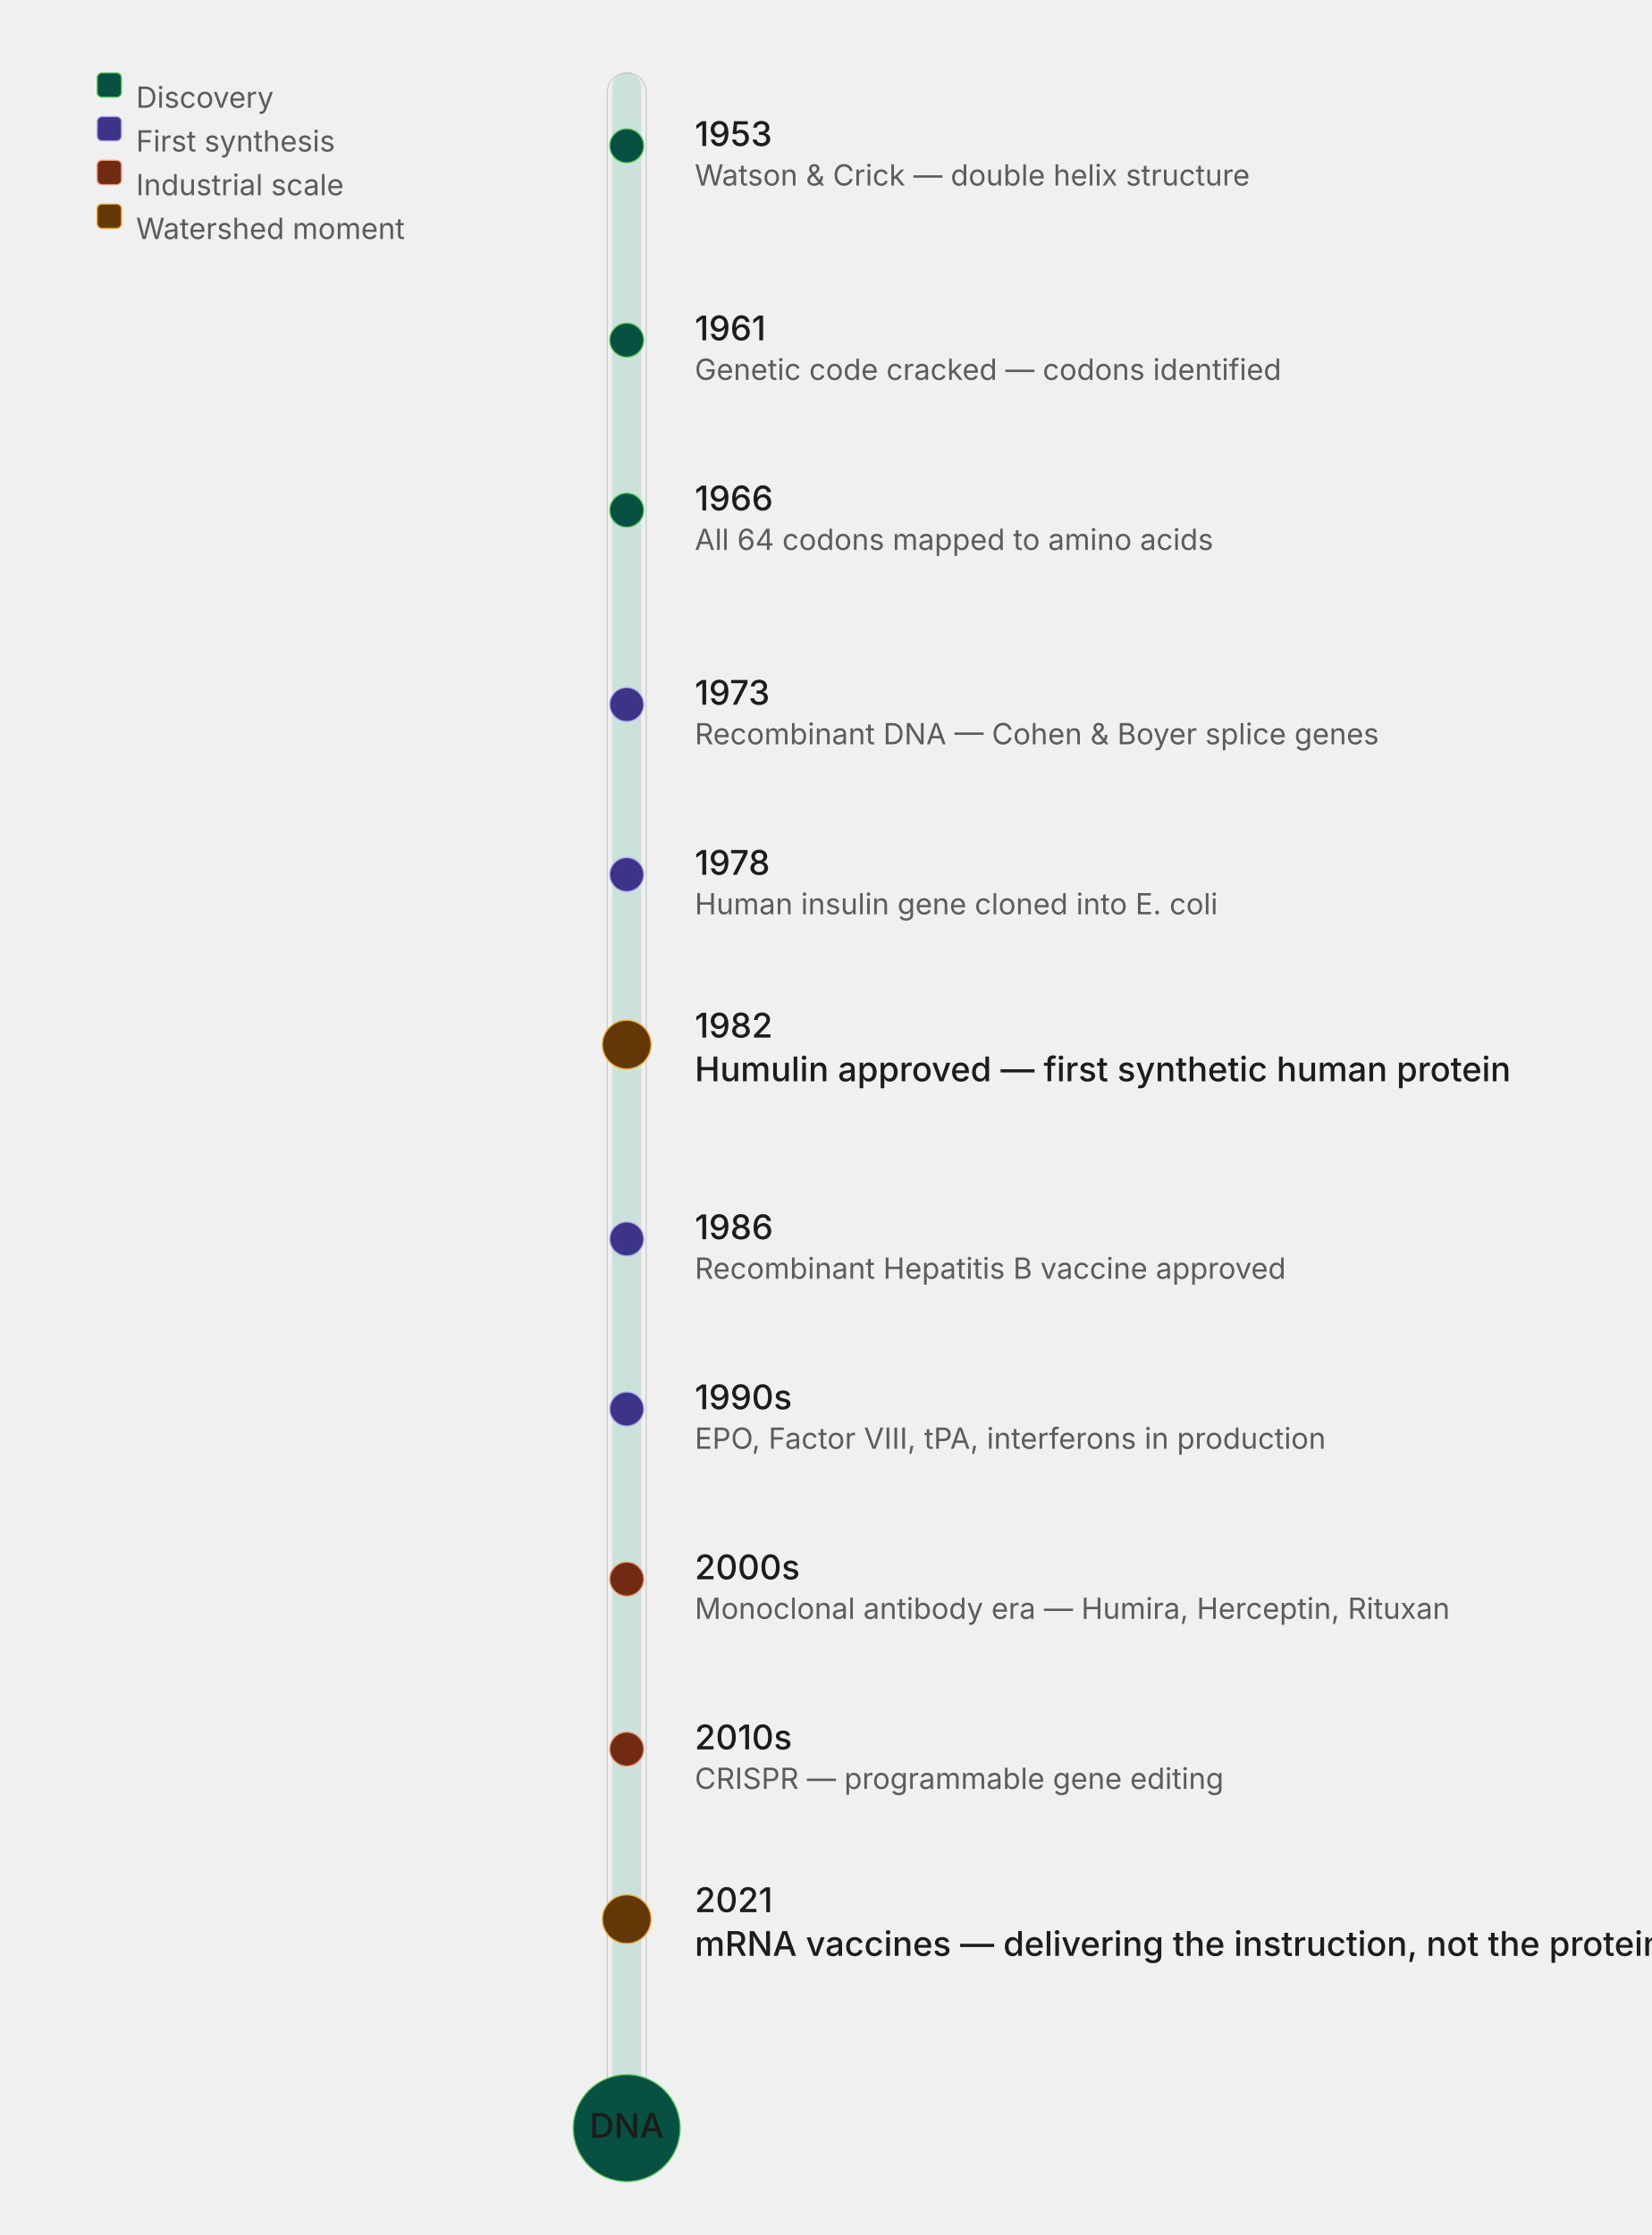
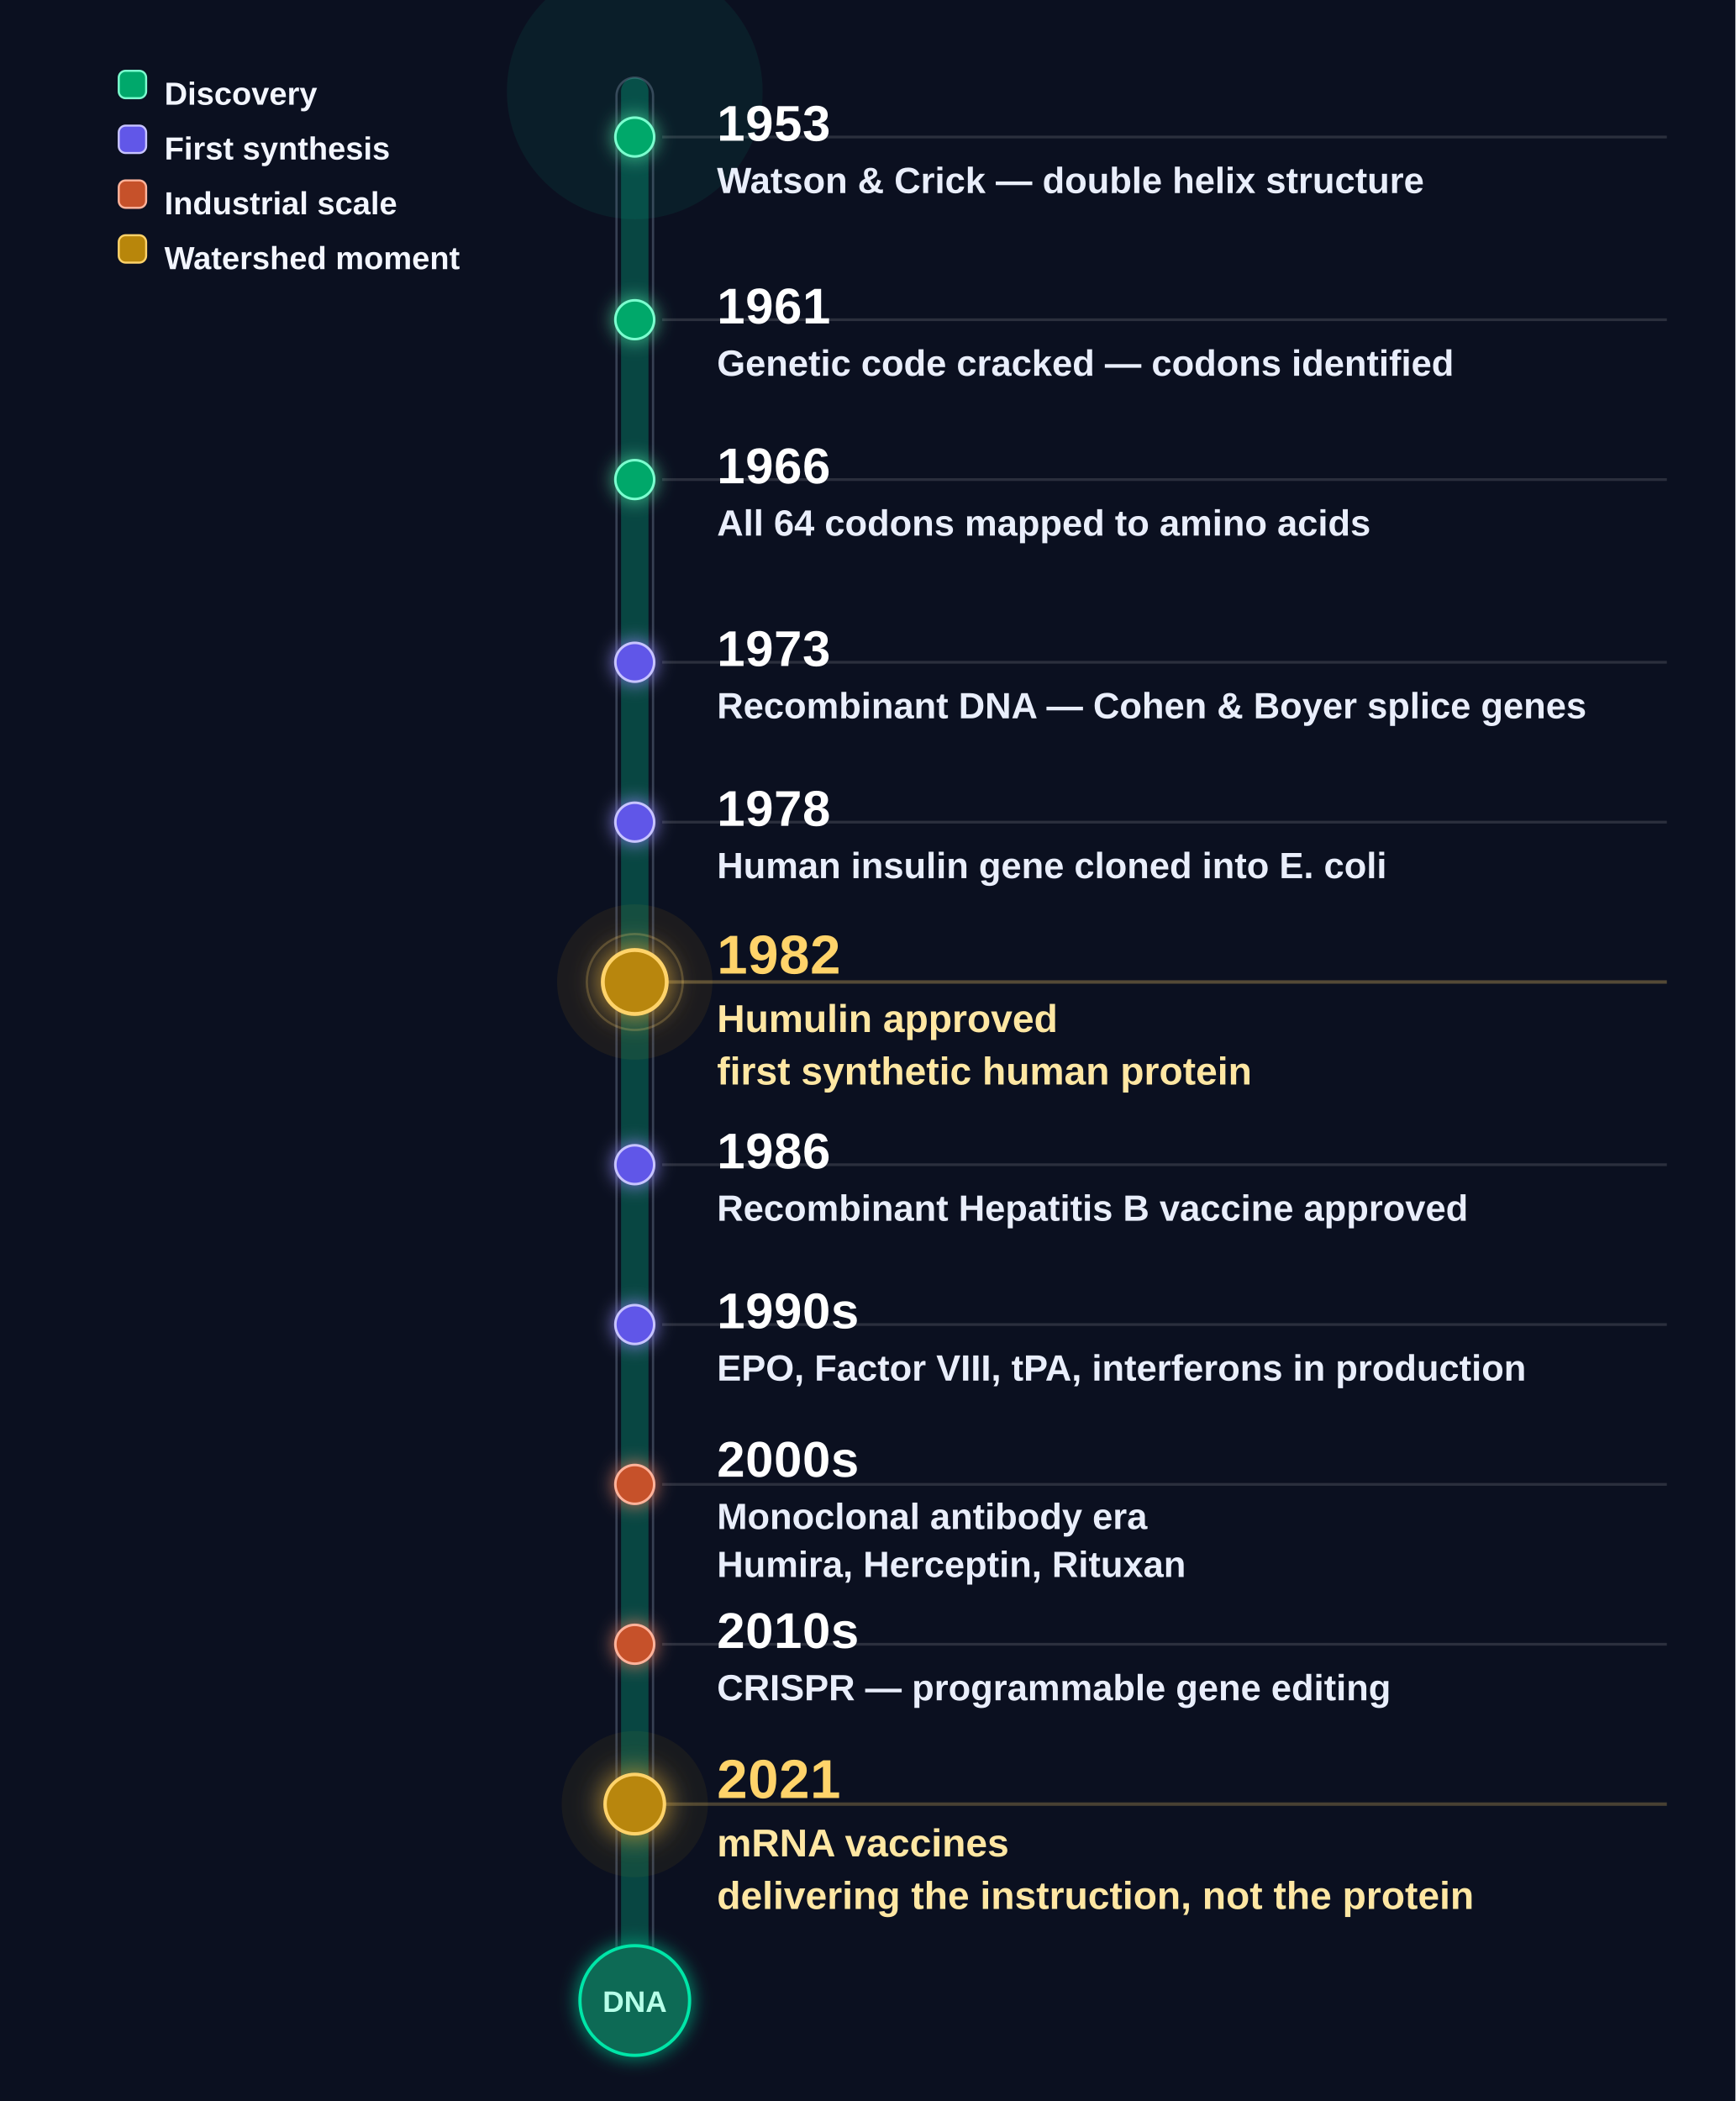
- <svg xmlns="http://www.w3.org/2000/svg" width="100%" viewBox="0 0 680 920" role="img">
+ <svg xmlns="http://www.w3.org/2000/svg" width="760" height="920" viewBox="0 0 760 920" preserveAspectRatio="xMidYMid meet" role="img">
+   <rect width="760" height="920" fill="#0B1020" />
  <defs>
+     <filter id="softGlow" x="-80%" y="-80%" width="260%" height="260%">
+       <feGaussianBlur stdDeviation="4" result="blur" />
+       <feMerge>
+         <feMergeNode in="blur" />
+         <feMergeNode in="SourceGraphic" />
+       </feMerge>
+     </filter>
+     <filter id="goldGlow" x="-100%" y="-100%" width="300%" height="300%">
+       <feGaussianBlur stdDeviation="6" result="blur" />
+       <feMerge>
+         <feMergeNode in="blur" />
+         <feMergeNode in="SourceGraphic" />
+       </feMerge>
+     </filter>
    <style>
-     text { font-family: -apple-system, BlinkMacSystemFont, "Segoe UI", sans-serif; }
-     .year { font-size: 14px; font-weight: 500; fill: #1c1c1a; }
-     .desc { font-size: 12px; fill: #1c1c1a; opacity: 0.7; }
+     text { font-family: -apple-system, BlinkMacSystemFont, "Segoe UI", Arial, sans-serif; }
+     .year { font-size: 22px; font-weight: 850; fill: #FFFFFF; letter-spacing: 0.25px; }
+     .desc { font-size: 16px; font-weight: 600; fill: #EEF3FF; opacity: 0.98; }
+     .legend { font-size: 14px; font-weight: 700; fill: #F3F6FF; }
+     .goldYear { font-size: 24px; font-weight: 900; fill: #FFD36A; letter-spacing: 0.25px; }
+     .goldDesc { font-size: 17px; font-weight: 850; fill: #FFE7A3; }
+     .guide { stroke: #FFFFFF; stroke-width: 1.2; opacity: 0.13; }
  </style>
  </defs>
-   <rect x="250" y="30" width="16" height="840" rx="8" fill="none" stroke="rgba(0,0,0,0.15)" stroke-width="0.5" />
-   <rect x="252" y="30" width="12" height="840" rx="6" fill="#1D9E75" opacity="0.18" />
-   <circle cx="258" cy="876" r="22" fill="#085041" stroke="#5dca5d" stroke-width="0.5" />
-   <text x="258" y="880" text-anchor="middle" class="year" style="text-anchor:middle;">DNA</text>
-   <circle cx="258" cy="60" r="7" fill="#085041" stroke="#5dca5d" stroke-width="0.5" />
-   <text x="286" y="55" dominant-baseline="central" class="year">1953</text>
-   <text x="286" y="72" dominant-baseline="central" class="desc">Watson &amp; Crick — double helix structure</text>
-   <circle cx="258" cy="140" r="7" fill="#085041" stroke="#5dca5d" stroke-width="0.5" />
-   <text x="286" y="135" dominant-baseline="central" class="year">1961</text>
-   <text x="286" y="152" dominant-baseline="central" class="desc">Genetic code cracked — codons identified</text>
-   <circle cx="258" cy="210" r="7" fill="#085041" stroke="#5dca5d" stroke-width="0.5" />
-   <text x="286" y="205" dominant-baseline="central" class="year">1966</text>
-   <text x="286" y="222" dominant-baseline="central" class="desc">All 64 codons mapped to amino acids</text>
-   <circle cx="258" cy="290" r="7" fill="#3c3489" stroke="#afa9ec" stroke-width="0.5" />
-   <text x="286" y="285" dominant-baseline="central" class="year">1973</text>
-   <text x="286" y="302" dominant-baseline="central" class="desc">Recombinant DNA — Cohen &amp; Boyer splice genes</text>
-   <circle cx="258" cy="360" r="7" fill="#3c3489" stroke="#afa9ec" stroke-width="0.5" />
-   <text x="286" y="355" dominant-baseline="central" class="year">1978</text>
-   <text x="286" y="372" dominant-baseline="central" class="desc">Human insulin gene cloned into E. coli</text>
-   <circle cx="258" cy="430" r="10" fill="#633806" stroke="#efa727" stroke-width="0.5" />
-   <text x="286" y="422" dominant-baseline="central" class="year">1982</text>
-   <text x="286" y="440" dominant-baseline="central" class="year">Humulin approved — first synthetic human protein</text>
-   <circle cx="258" cy="510" r="7" fill="#3c3489" stroke="#afa9ec" stroke-width="0.5" />
-   <text x="286" y="505" dominant-baseline="central" class="year">1986</text>
-   <text x="286" y="522" dominant-baseline="central" class="desc">Recombinant Hepatitis B vaccine approved</text>
-   <circle cx="258" cy="580" r="7" fill="#3c3489" stroke="#afa9ec" stroke-width="0.5" />
-   <text x="286" y="575" dominant-baseline="central" class="year">1990s</text>
-   <text x="286" y="592" dominant-baseline="central" class="desc">EPO, Factor VIII, tPA, interferons in production</text>
-   <circle cx="258" cy="650" r="7" fill="#712b13" stroke="#f0997b" stroke-width="0.5" />
-   <text x="286" y="645" dominant-baseline="central" class="year">2000s</text>
-   <text x="286" y="662" dominant-baseline="central" class="desc">Monoclonal antibody era — Humira, Herceptin, Rituxan</text>
-   <circle cx="258" cy="720" r="7" fill="#712b13" stroke="#f0997b" stroke-width="0.5" />
-   <text x="286" y="715" dominant-baseline="central" class="year">2010s</text>
-   <text x="286" y="732" dominant-baseline="central" class="desc">CRISPR — programmable gene editing</text>
-   <circle cx="258" cy="790" r="10" fill="#633806" stroke="#efa727" stroke-width="0.5" />
-   <text x="286" y="782" dominant-baseline="central" class="year">2021</text>
-   <text x="286" y="800" dominant-baseline="central" class="year">mRNA vaccines — delivering the instruction, not the protein</text>
-   <rect x="40" y="30" width="10" height="10" rx="2" fill="#085041" stroke="#5dca5d" stroke-width="0.5" />
-   <text x="56" y="40" dominant-baseline="central" class="desc">Discovery</text>
-   <rect x="40" y="48" width="10" height="10" rx="2" fill="#3c3489" stroke="#afa9ec" stroke-width="0.5" />
-   <text x="56" y="58" dominant-baseline="central" class="desc">First synthesis</text>
-   <rect x="40" y="66" width="10" height="10" rx="2" fill="#712b13" stroke="#f0997b" stroke-width="0.5" />
-   <text x="56" y="76" dominant-baseline="central" class="desc">Industrial scale</text>
-   <rect x="40" y="84" width="10" height="10" rx="2" fill="#633806" stroke="#efa727" stroke-width="0.5" />
-   <text x="56" y="94" dominant-baseline="central" class="desc">Watershed moment</text>
+   <circle cx="278" cy="40" r="56" fill="#00E6A8" opacity="0.07" />
+   <circle cx="278" cy="430" r="34" fill="#B8860B" opacity="0.10" />
+   <circle cx="278" cy="790" r="32" fill="#B8860B" opacity="0.08" />
+   <rect x="270" y="34" width="16" height="834" rx="8" fill="none" stroke="#A9B9D6" opacity="0.28" stroke-width="1" />
+   <rect x="272" y="34" width="12" height="834" rx="6" fill="#00E6A8" opacity="0.25" />
+   <circle cx="278" cy="876" r="24" fill="#0B6B55" stroke="#00E6A8" stroke-width="1.4" filter="url(#softGlow)" />
+   <text x="278" y="881" text-anchor="middle" style="font-size:13px;font-weight:850;fill:#B7FFE9;">DNA</text>
+   <rect x="52" y="31" width="12" height="12" rx="3" fill="#00A86B" stroke="#7CFFCF" stroke-width="0.9" />
+   <text x="72" y="41" dominant-baseline="central" class="legend">Discovery</text>
+   <rect x="52" y="55" width="12" height="12" rx="3" fill="#6157E8" stroke="#C8C4FF" stroke-width="0.9" />
+   <text x="72" y="65" dominant-baseline="central" class="legend">First synthesis</text>
+   <rect x="52" y="79" width="12" height="12" rx="3" fill="#C6512A" stroke="#FFB39B" stroke-width="0.9" />
+   <text x="72" y="89" dominant-baseline="central" class="legend">Industrial scale</text>
+   <rect x="52" y="103" width="12" height="12" rx="3" fill="#B8860B" stroke="#FFD36A" stroke-width="0.9" />
+   <text x="72" y="113" dominant-baseline="central" class="legend">Watershed moment</text>
+   <line x1="290" y1="60" x2="730" y2="60" class="guide" />
+   <circle cx="278" cy="60" r="8.5" fill="#00A86B" stroke="#7CFFCF" stroke-width="1.1" filter="url(#softGlow)" />
+   <text x="314" y="54" dominant-baseline="central" class="year">1953</text>
+   <text x="314" y="79" dominant-baseline="central" class="desc">Watson &amp; Crick — double helix structure</text>
+   <line x1="290" y1="140" x2="730" y2="140" class="guide" />
+   <circle cx="278" cy="140" r="8.5" fill="#00A86B" stroke="#7CFFCF" stroke-width="1.1" filter="url(#softGlow)" />
+   <text x="314" y="134" dominant-baseline="central" class="year">1961</text>
+   <text x="314" y="159" dominant-baseline="central" class="desc">Genetic code cracked — codons identified</text>
+   <line x1="290" y1="210" x2="730" y2="210" class="guide" />
+   <circle cx="278" cy="210" r="8.5" fill="#00A86B" stroke="#7CFFCF" stroke-width="1.1" filter="url(#softGlow)" />
+   <text x="314" y="204" dominant-baseline="central" class="year">1966</text>
+   <text x="314" y="229" dominant-baseline="central" class="desc">All 64 codons mapped to amino acids</text>
+   <line x1="290" y1="290" x2="730" y2="290" class="guide" />
+   <circle cx="278" cy="290" r="8.5" fill="#6157E8" stroke="#C8C4FF" stroke-width="1.1" filter="url(#softGlow)" />
+   <text x="314" y="284" dominant-baseline="central" class="year">1973</text>
+   <text x="314" y="309" dominant-baseline="central" class="desc">Recombinant DNA — Cohen &amp; Boyer splice genes</text>
+   <line x1="290" y1="360" x2="730" y2="360" class="guide" />
+   <circle cx="278" cy="360" r="8.5" fill="#6157E8" stroke="#C8C4FF" stroke-width="1.1" filter="url(#softGlow)" />
+   <text x="314" y="354" dominant-baseline="central" class="year">1978</text>
+   <text x="314" y="379" dominant-baseline="central" class="desc">Human insulin gene cloned into E. coli</text>
+   <line x1="290" y1="430" x2="730" y2="430" stroke="#FFD36A" stroke-width="1.5" opacity="0.30" />
+   <circle cx="278" cy="430" r="14" fill="#B8860B" stroke="#FFD36A" stroke-width="1.7" filter="url(#goldGlow)" />
+   <circle cx="278" cy="430" r="21" fill="none" stroke="#FFD36A" stroke-width="1" opacity="0.22" />
+   <text x="314" y="418" dominant-baseline="central" class="goldYear">1982</text>
+   <text x="314" y="446" dominant-baseline="central" class="goldDesc">Humulin approved</text>
+   <text x="314" y="469" dominant-baseline="central" class="goldDesc">first synthetic human protein</text>
+   <line x1="290" y1="510" x2="730" y2="510" class="guide" />
+   <circle cx="278" cy="510" r="8.5" fill="#6157E8" stroke="#C8C4FF" stroke-width="1.1" filter="url(#softGlow)" />
+   <text x="314" y="504" dominant-baseline="central" class="year">1986</text>
+   <text x="314" y="529" dominant-baseline="central" class="desc">Recombinant Hepatitis B vaccine approved</text>
+   <line x1="290" y1="580" x2="730" y2="580" class="guide" />
+   <circle cx="278" cy="580" r="8.5" fill="#6157E8" stroke="#C8C4FF" stroke-width="1.1" filter="url(#softGlow)" />
+   <text x="314" y="574" dominant-baseline="central" class="year">1990s</text>
+   <text x="314" y="599" dominant-baseline="central" class="desc">EPO, Factor VIII, tPA, interferons in production</text>
+   <line x1="290" y1="650" x2="730" y2="650" class="guide" />
+   <circle cx="278" cy="650" r="8.5" fill="#C6512A" stroke="#FFB39B" stroke-width="1.1" filter="url(#softGlow)" />
+   <text x="314" y="639" dominant-baseline="central" class="year">2000s</text>
+   <text x="314" y="664" dominant-baseline="central" class="desc">Monoclonal antibody era</text>
+   <text x="314" y="685" dominant-baseline="central" class="desc">Humira, Herceptin, Rituxan</text>
+   <line x1="290" y1="720" x2="730" y2="720" class="guide" />
+   <circle cx="278" cy="720" r="8.5" fill="#C6512A" stroke="#FFB39B" stroke-width="1.1" filter="url(#softGlow)" />
+   <text x="314" y="714" dominant-baseline="central" class="year">2010s</text>
+   <text x="314" y="739" dominant-baseline="central" class="desc">CRISPR — programmable gene editing</text>
+   <line x1="290" y1="790" x2="730" y2="790" stroke="#FFD36A" stroke-width="1.5" opacity="0.25" />
+   <circle cx="278" cy="790" r="13" fill="#B8860B" stroke="#FFD36A" stroke-width="1.5" filter="url(#goldGlow)" />
+   <text x="314" y="779" dominant-baseline="central" class="goldYear">2021</text>
+   <text x="314" y="807" dominant-baseline="central" class="goldDesc">mRNA vaccines</text>
+   <text x="314" y="830" dominant-baseline="central" class="goldDesc">delivering the instruction, not the protein</text>
</svg>
